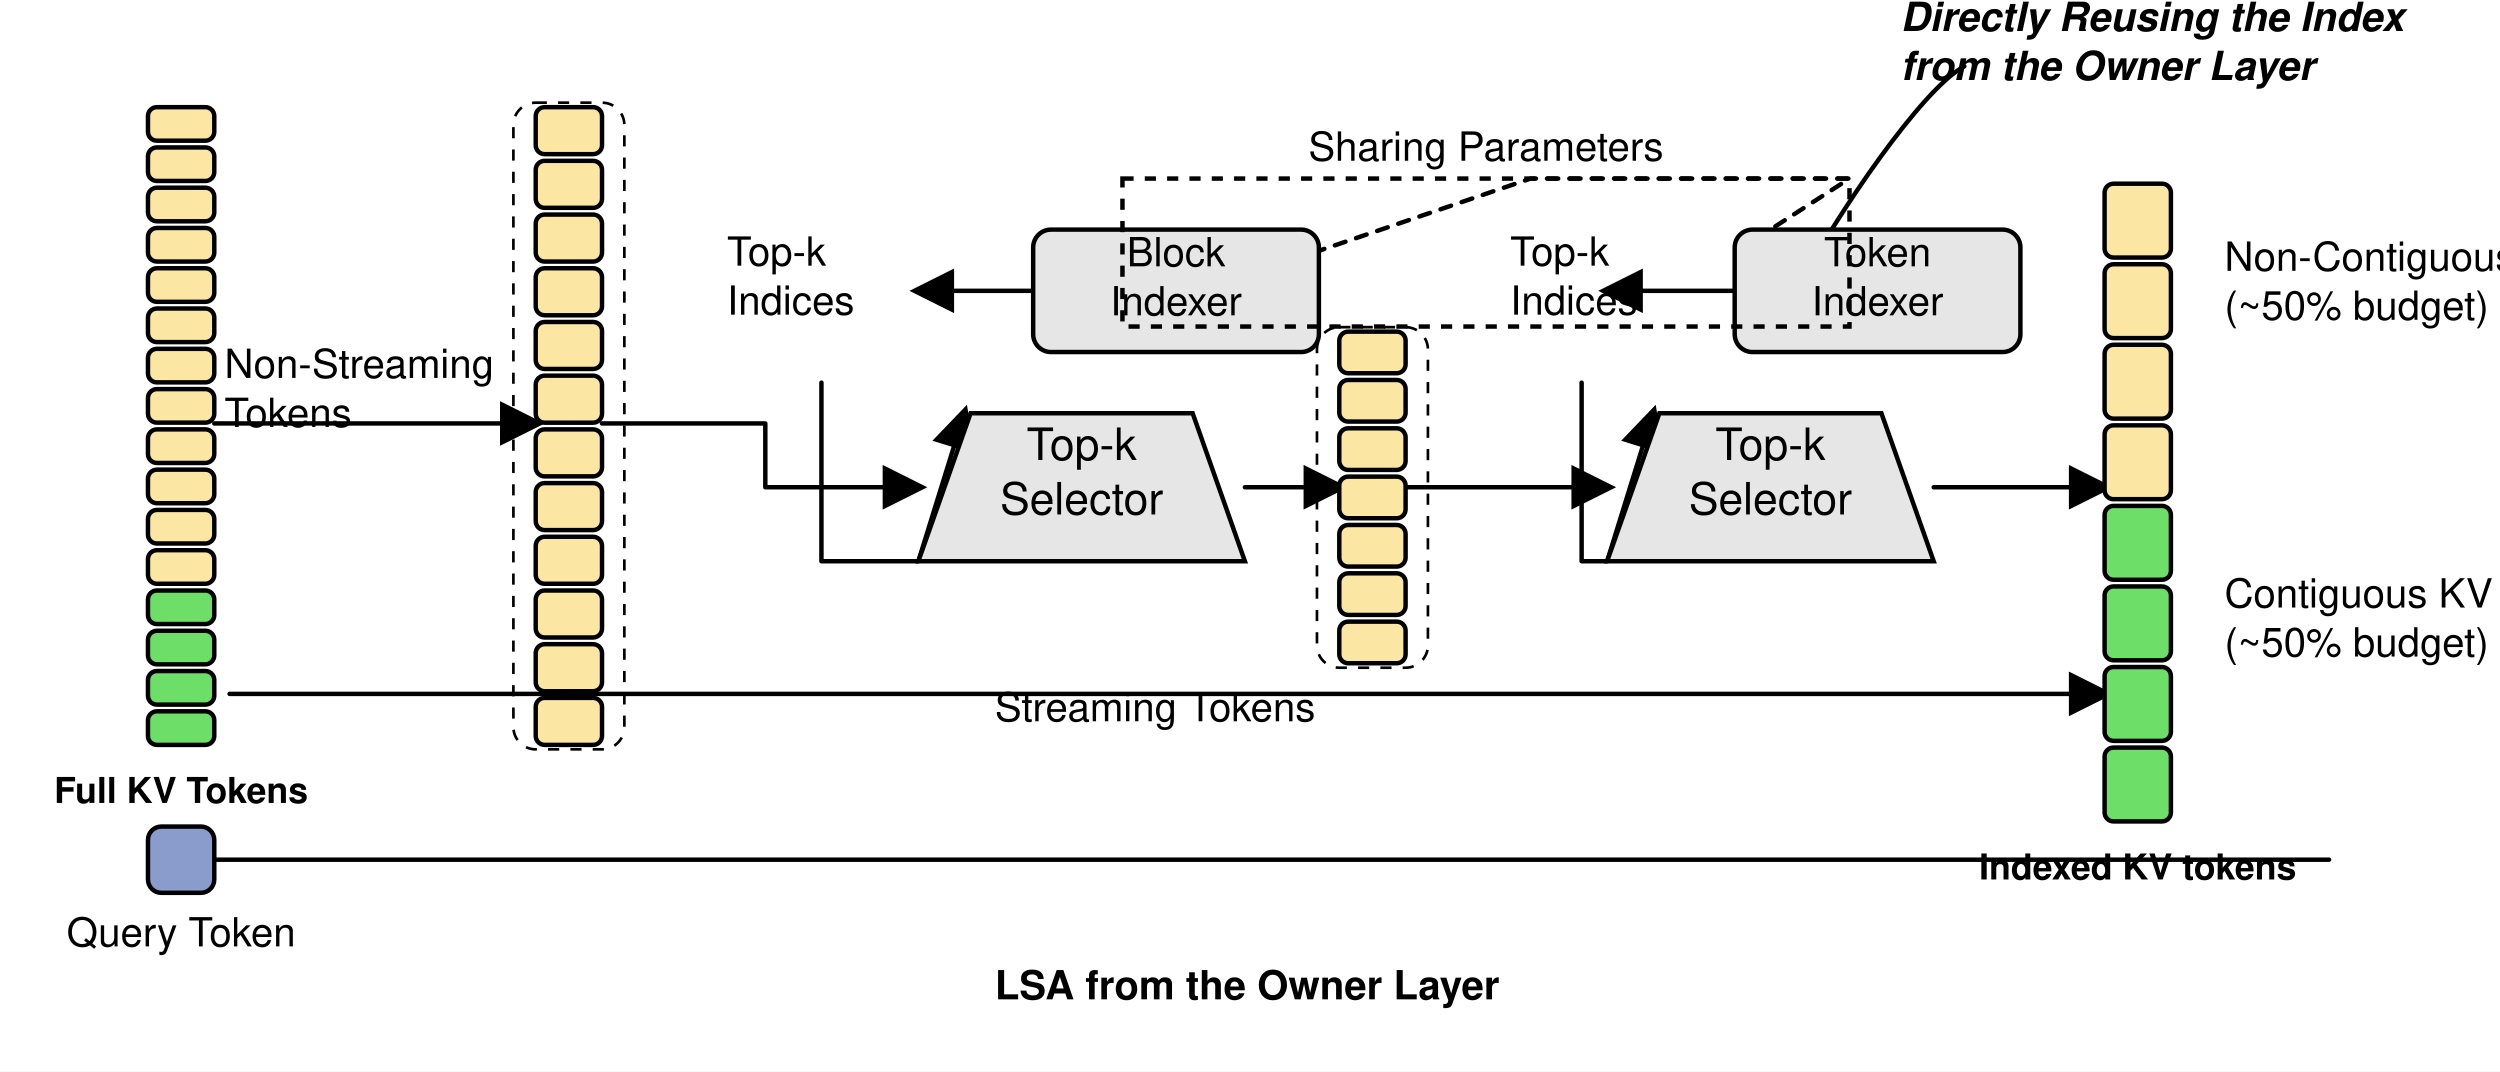
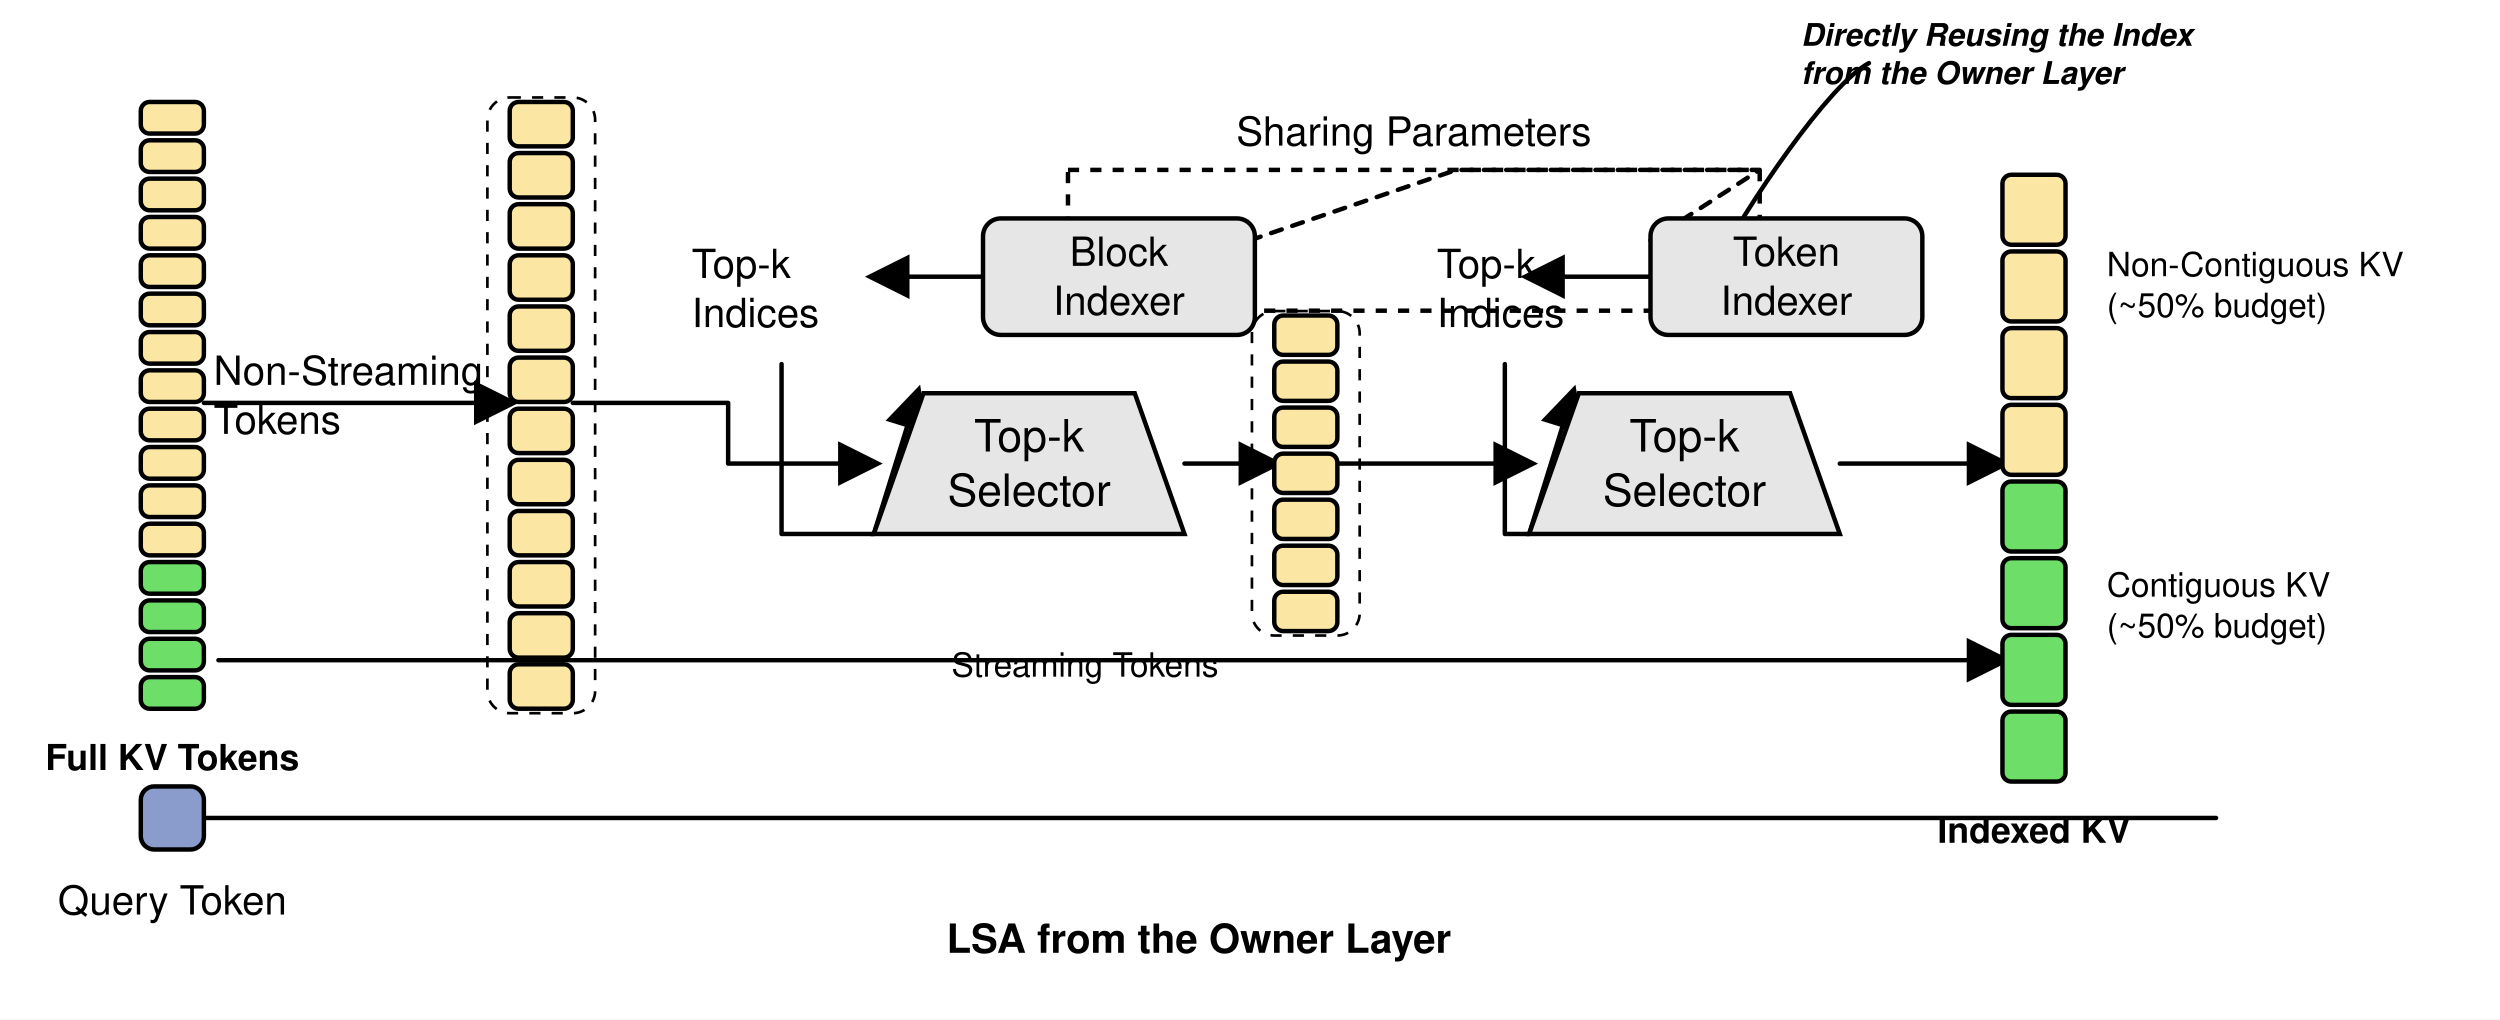
- <svg xmlns="http://www.w3.org/2000/svg" width="1120" height="480" viewBox="0 0 1120 480" role="img" aria-label="LSA KV indexing mechanism">
+ <svg xmlns="http://www.w3.org/2000/svg" width="1120" height="456.7" viewBox="0 0 1120 456.7" role="img" aria-label="LSA KV indexing mechanism">
  <defs>
    <style>text{font-family:Helvetica,Arial,sans-serif;fill:#000000}.figure-label{font-weight:400}.figure-label-strong{font-weight:700}.figure-edge{fill:none;stroke-linecap:round;stroke-linejoin:round}</style>
    <marker id="figure-arrow" markerWidth="10" markerHeight="10" refX="8" refY="5" orient="auto" markerUnits="strokeWidth">
      <path d="M0,0 L10,5 L0,10 Z" fill="#000000" />
    </marker>
    <marker id="figure-arrow-start" markerWidth="10" markerHeight="10" refX="2" refY="5" orient="auto" markerUnits="strokeWidth">
      <path d="M10,0 L0,5 L10,10 Z" fill="#000000" />
    </marker>
  </defs>
  <rect width="100%" height="100%" fill="#ffffff" />
  <g class="llm-figure profile-paper-algorithm">
-     <path id="full_to_subset" class="figure-edge" d="M96 189.71 L240 189.71" stroke="#000000" stroke-width="2" marker-end="url(#figure-arrow)" />
-     <path id="subset_to_selector" class="figure-edge" d="M269.71 189.71 L342.86 189.71 L342.86 218.29 L411.43 218.29" stroke="#000000" stroke-width="2" marker-end="url(#figure-arrow)" />
-     <path id="topk_1_down" class="figure-edge" d="M368 171.43 L368 251.43 L411.43 251.43 L432 185.14" stroke="#000000" stroke-width="2" marker-end="url(#figure-arrow)" />
-     <path id="block_indexer_to_topk" class="figure-edge" d="M462.86 130.29 L411.43 130.29" stroke="#000000" stroke-width="2" marker-end="url(#figure-arrow)" />
-     <path id="selector_to_selected" class="figure-edge" d="M557.71 218.29 L600 218.29" stroke="#000000" stroke-width="2" marker-end="url(#figure-arrow)" />
-     <path id="selected_to_selector" class="figure-edge" d="M629.71 218.29 L720 218.29" stroke="#000000" stroke-width="2" marker-end="url(#figure-arrow)" />
-     <path id="topk_2_down" class="figure-edge" d="M708.57 171.43 L708.57 251.43 L720 251.43 L740.57 185.14" stroke="#000000" stroke-width="2" marker-end="url(#figure-arrow)" />
-     <path id="token_indexer_to_topk" class="figure-edge" d="M777.14 130.29 L720 130.29" stroke="#000000" stroke-width="2" marker-end="url(#figure-arrow)" />
-     <path id="selector_to_indexed" class="figure-edge" d="M866.29 218.29 L942.86 218.29" stroke="#000000" stroke-width="2" marker-end="url(#figure-arrow)" />
-     <path id="streaming_tokens" class="figure-edge" d="M102.86 310.86 L942.86 310.86" stroke="#000000" stroke-width="2" marker-end="url(#figure-arrow)" />
-     <path id="query_line" class="figure-edge" d="M96 385.14 L1043.43 385.14" stroke="#000000" stroke-width="2" />
-     <path id="sharing_to_block" class="figure-edge" d="M588.57 113.14 L685.71 80 L828.57 80 L777.14 113.14" stroke="#000000" stroke-width="2" stroke-dasharray="5 5" />
-     <path id="reuse_annotation_arrow" class="figure-edge" d="M880 29.71 C861.14 39.77 823.43 95.09 804.57 130.29" stroke="#000000" stroke-width="2" marker-end="url(#figure-arrow)" />
-     <g id="full_kv_tokens" class="figure-primitive token-stack">
-       <rect x="66.29" y="48" width="29.71" height="15.04" rx="4" fill="#fbe7a3" stroke="#000000" stroke-width="2" />
-       <rect x="66.29" y="66.04" width="29.71" height="15.04" rx="4" fill="#fbe7a3" stroke="#000000" stroke-width="2" />
-       <rect x="66.29" y="84.09" width="29.71" height="15.04" rx="4" fill="#fbe7a3" stroke="#000000" stroke-width="2" />
-       <rect x="66.29" y="102.13" width="29.71" height="15.04" rx="4" fill="#fbe7a3" stroke="#000000" stroke-width="2" />
-       <rect x="66.29" y="120.18" width="29.71" height="15.04" rx="4" fill="#fbe7a3" stroke="#000000" stroke-width="2" />
-       <rect x="66.29" y="138.22" width="29.71" height="15.04" rx="4" fill="#fbe7a3" stroke="#000000" stroke-width="2" />
-       <rect x="66.29" y="156.27" width="29.71" height="15.04" rx="4" fill="#fbe7a3" stroke="#000000" stroke-width="2" />
-       <rect x="66.29" y="174.31" width="29.71" height="15.04" rx="4" fill="#fbe7a3" stroke="#000000" stroke-width="2" />
-       <rect x="66.29" y="192.36" width="29.71" height="15.04" rx="4" fill="#fbe7a3" stroke="#000000" stroke-width="2" />
-       <rect x="66.29" y="210.4" width="29.71" height="15.04" rx="4" fill="#fbe7a3" stroke="#000000" stroke-width="2" />
-       <rect x="66.29" y="228.45" width="29.71" height="15.04" rx="4" fill="#fbe7a3" stroke="#000000" stroke-width="2" />
-       <rect x="66.29" y="246.49" width="29.71" height="15.04" rx="4" fill="#fbe7a3" stroke="#000000" stroke-width="2" />
-       <rect x="66.29" y="264.54" width="29.71" height="15.04" rx="4" fill="#6dde67" stroke="#000000" stroke-width="2" />
-       <rect x="66.29" y="282.58" width="29.71" height="15.04" rx="4" fill="#6dde67" stroke="#000000" stroke-width="2" />
-       <rect x="66.29" y="300.63" width="29.71" height="15.04" rx="4" fill="#6dde67" stroke="#000000" stroke-width="2" />
-       <rect x="66.29" y="318.67" width="29.71" height="15.04" rx="4" fill="#6dde67" stroke="#000000" stroke-width="2" />
-       <text x="81.14" y="359.71" font-size="16" text-anchor="middle" font-weight="700" font-style="normal" fill="#000000">Full KV Tokens</text>
+     <g id="sharing_parameters" class="figure-primitive group-box" data-z-index="0">
+       <rect class="dashed-window-box" x="478.45" y="76.12" width="309.9" height="63.07" rx="0" fill="none" stroke="#000000" stroke-width="2" stroke-dasharray="5 5" />
+       <text x="633.4" y="65.24" font-size="18" text-anchor="middle" font-weight="400" font-style="normal" fill="#000000">Sharing Parameters</text>
    </g>
-     <g id="query_token" class="figure-primitive token">
-       <rect x="66.29" y="370.29" width="29.71" height="29.71" rx="6" fill="#8a9ccc" stroke="#000000" stroke-width="2" />
-       <text x="81.14" y="424" font-size="18" text-anchor="middle" font-weight="400" font-style="normal" fill="#000000">Query Token</text>
+     <path id="full_to_subset" class="figure-edge" d="M91.34 180.5 L228.35 180.5" stroke="#000000" stroke-width="2" marker-end="url(#figure-arrow)" />
+     <path id="subset_to_selector" class="figure-edge" d="M256.62 180.5 L326.21 180.5 L326.21 207.69 L391.46 207.69" stroke="#000000" stroke-width="2" marker-end="url(#figure-arrow)" />
+     <path id="topk_1_down" class="figure-edge" d="M350.14 163.11 L350.14 239.22 L391.46 239.22 L411.03 176.16" stroke="#000000" stroke-width="2" marker-end="url(#figure-arrow)" />
+     <path id="block_indexer_to_topk" class="figure-edge" d="M440.39 123.96 L391.46 123.96" stroke="#000000" stroke-width="2" marker-end="url(#figure-arrow)" />
+     <path id="selector_to_selected" class="figure-edge" d="M530.64 207.69 L570.87 207.69" stroke="#000000" stroke-width="2" marker-end="url(#figure-arrow)" />
+     <path id="selected_to_selector" class="figure-edge" d="M599.15 207.69 L685.05 207.69" stroke="#000000" stroke-width="2" marker-end="url(#figure-arrow)" />
+     <path id="topk_2_down" class="figure-edge" d="M674.17 163.11 L674.17 239.22 L685.05 239.22 L704.62 176.16" stroke="#000000" stroke-width="2" marker-end="url(#figure-arrow)" />
+     <path id="token_indexer_to_topk" class="figure-edge" d="M739.42 123.96 L685.05 123.96" stroke="#000000" stroke-width="2" marker-end="url(#figure-arrow)" />
+     <path id="selector_to_indexed" class="figure-edge" d="M824.23 207.69 L897.09 207.69" stroke="#000000" stroke-width="2" marker-end="url(#figure-arrow)" />
+     <path id="streaming_tokens" class="figure-edge" d="M97.86 295.77 L897.09 295.77" stroke="#000000" stroke-width="2" marker-end="url(#figure-arrow)" />
+     <path id="query_line" class="figure-edge" d="M91.34 366.45 L992.78 366.45" stroke="#000000" stroke-width="2" />
+     <path id="sharing_to_block" class="figure-edge" d="M560 107.65 L652.43 76.12 L788.35 76.12 L739.42 107.65" stroke="#000000" stroke-width="2" stroke-dasharray="5 5" />
+     <path id="reuse_annotation_arrow" class="figure-edge" d="M837.28 28.27 C819.34 37.84 783.46 90.47 765.51 123.96" stroke="#000000" stroke-width="2" marker-end="url(#figure-arrow)" />
+     <g id="full_kv_tokens" class="figure-primitive token-stack" data-z-index="30">
+       <rect x="63.07" y="45.67" width="28.27" height="14.18" rx="4" fill="#fbe7a3" stroke="#000000" stroke-width="2" />
+       <rect x="63.07" y="62.85" width="28.27" height="14.18" rx="4" fill="#fbe7a3" stroke="#000000" stroke-width="2" />
+       <rect x="63.07" y="80.03" width="28.27" height="14.18" rx="4" fill="#fbe7a3" stroke="#000000" stroke-width="2" />
+       <rect x="63.07" y="97.2" width="28.27" height="14.18" rx="4" fill="#fbe7a3" stroke="#000000" stroke-width="2" />
+       <rect x="63.07" y="114.38" width="28.27" height="14.18" rx="4" fill="#fbe7a3" stroke="#000000" stroke-width="2" />
+       <rect x="63.07" y="131.56" width="28.27" height="14.18" rx="4" fill="#fbe7a3" stroke="#000000" stroke-width="2" />
+       <rect x="63.07" y="148.74" width="28.27" height="14.18" rx="4" fill="#fbe7a3" stroke="#000000" stroke-width="2" />
+       <rect x="63.07" y="165.91" width="28.27" height="14.18" rx="4" fill="#fbe7a3" stroke="#000000" stroke-width="2" />
+       <rect x="63.07" y="183.09" width="28.27" height="14.18" rx="4" fill="#fbe7a3" stroke="#000000" stroke-width="2" />
+       <rect x="63.07" y="200.27" width="28.27" height="14.18" rx="4" fill="#fbe7a3" stroke="#000000" stroke-width="2" />
+       <rect x="63.07" y="217.45" width="28.27" height="14.18" rx="4" fill="#fbe7a3" stroke="#000000" stroke-width="2" />
+       <rect x="63.07" y="234.63" width="28.27" height="14.18" rx="4" fill="#fbe7a3" stroke="#000000" stroke-width="2" />
+       <rect x="63.07" y="251.8" width="28.27" height="14.18" rx="4" fill="#6dde67" stroke="#000000" stroke-width="2" />
+       <rect x="63.07" y="268.98" width="28.27" height="14.18" rx="4" fill="#6dde67" stroke="#000000" stroke-width="2" />
+       <rect x="63.07" y="286.16" width="28.27" height="14.18" rx="4" fill="#6dde67" stroke="#000000" stroke-width="2" />
+       <rect x="63.07" y="303.34" width="28.27" height="14.18" rx="4" fill="#6dde67" stroke="#000000" stroke-width="2" />
+       <text x="77.2" y="344.95" font-size="16" text-anchor="middle" font-weight="700" font-style="normal" fill="#000000">Full KV Tokens</text>
    </g>
-     <g id="non_streaming_label" class="figure-primitive annotation">
-       <text x="100.57" y="169.31" font-size="18" text-anchor="start" font-weight="400" font-style="normal" fill="#000000">Non-Streaming</text>
-       <text x="100.57" y="191.27" font-size="18" text-anchor="start" font-weight="400" font-style="normal" fill="#000000">Tokens</text>
+     <g id="query_token" class="figure-primitive token" data-z-index="30">
+       <rect x="63.07" y="352.31" width="28.27" height="28.27" rx="6" fill="#8a9ccc" stroke="#000000" stroke-width="2" />
+       <text x="77.2" y="409.7" font-size="18" text-anchor="middle" font-weight="400" font-style="normal" fill="#000000">Query Token</text>
    </g>
-     <g id="non_streaming_subset" class="figure-primitive token-stack">
-       <rect x="230" y="46" width="49.71" height="289.71" rx="10" fill="none" stroke="#000000" stroke-width="1.2" stroke-dasharray="5 5" />
-       <rect x="240" y="48" width="29.71" height="21.06" rx="4" fill="#fbe7a3" stroke="#000000" stroke-width="2" />
-       <rect x="240" y="72.06" width="29.71" height="21.06" rx="4" fill="#fbe7a3" stroke="#000000" stroke-width="2" />
-       <rect x="240" y="96.12" width="29.71" height="21.06" rx="4" fill="#fbe7a3" stroke="#000000" stroke-width="2" />
-       <rect x="240" y="120.18" width="29.71" height="21.06" rx="4" fill="#fbe7a3" stroke="#000000" stroke-width="2" />
-       <rect x="240" y="144.24" width="29.71" height="21.06" rx="4" fill="#fbe7a3" stroke="#000000" stroke-width="2" />
-       <rect x="240" y="168.3" width="29.71" height="21.06" rx="4" fill="#fbe7a3" stroke="#000000" stroke-width="2" />
-       <rect x="240" y="192.36" width="29.71" height="21.06" rx="4" fill="#fbe7a3" stroke="#000000" stroke-width="2" />
-       <rect x="240" y="216.42" width="29.71" height="21.06" rx="4" fill="#fbe7a3" stroke="#000000" stroke-width="2" />
-       <rect x="240" y="240.48" width="29.71" height="21.06" rx="4" fill="#fbe7a3" stroke="#000000" stroke-width="2" />
-       <rect x="240" y="264.54" width="29.71" height="21.06" rx="4" fill="#fbe7a3" stroke="#000000" stroke-width="2" />
-       <rect x="240" y="288.6" width="29.71" height="21.06" rx="4" fill="#fbe7a3" stroke="#000000" stroke-width="2" />
-       <rect x="240" y="312.65" width="29.71" height="21.06" rx="4" fill="#fbe7a3" stroke="#000000" stroke-width="2" />
+     <g id="non_streaming_subset" class="figure-primitive token-stack" data-z-index="30">
+       <rect x="218.35" y="43.67" width="48.27" height="275.84" rx="10" fill="none" stroke="#000000" stroke-width="1.2" stroke-dasharray="5 5" />
+       <rect x="228.35" y="45.67" width="28.27" height="19.9" rx="4" fill="#fbe7a3" stroke="#000000" stroke-width="2" />
+       <rect x="228.35" y="68.57" width="28.27" height="19.9" rx="4" fill="#fbe7a3" stroke="#000000" stroke-width="2" />
+       <rect x="228.35" y="91.48" width="28.27" height="19.9" rx="4" fill="#fbe7a3" stroke="#000000" stroke-width="2" />
+       <rect x="228.35" y="114.38" width="28.27" height="19.9" rx="4" fill="#fbe7a3" stroke="#000000" stroke-width="2" />
+       <rect x="228.35" y="137.28" width="28.27" height="19.9" rx="4" fill="#fbe7a3" stroke="#000000" stroke-width="2" />
+       <rect x="228.35" y="160.19" width="28.27" height="19.9" rx="4" fill="#fbe7a3" stroke="#000000" stroke-width="2" />
+       <rect x="228.35" y="183.09" width="28.27" height="19.9" rx="4" fill="#fbe7a3" stroke="#000000" stroke-width="2" />
+       <rect x="228.35" y="206" width="28.27" height="19.9" rx="4" fill="#fbe7a3" stroke="#000000" stroke-width="2" />
+       <rect x="228.35" y="228.9" width="28.27" height="19.9" rx="4" fill="#fbe7a3" stroke="#000000" stroke-width="2" />
+       <rect x="228.35" y="251.8" width="28.27" height="19.9" rx="4" fill="#fbe7a3" stroke="#000000" stroke-width="2" />
+       <rect x="228.35" y="274.71" width="28.27" height="19.9" rx="4" fill="#fbe7a3" stroke="#000000" stroke-width="2" />
+       <rect x="228.35" y="297.61" width="28.27" height="19.9" rx="4" fill="#fbe7a3" stroke="#000000" stroke-width="2" />
    </g>
-     <g id="block_topk_selector" class="figure-primitive selector">
-       <polygon class="selector-trapezoid" points="434.83,185.14 534.31,185.14 557.71,251.43 411.43,251.43" fill="#e6e6e6" stroke="#000000" stroke-width="2" />
-       <text x="484.57" y="206.09" font-size="20" text-anchor="middle" font-weight="400" font-style="normal" fill="#000000">Top-k</text>
-       <text x="484.57" y="230.49" font-size="20" text-anchor="middle" font-weight="400" font-style="normal" fill="#000000">Selector</text>
+     <g id="selected_blocks" class="figure-primitive token-stack" data-z-index="30">
+       <rect x="560.87" y="139.36" width="48.27" height="145.36" rx="10" fill="none" stroke="#000000" stroke-width="1.2" stroke-dasharray="5 5" />
+       <rect x="570.87" y="141.36" width="28.27" height="17.62" rx="4" fill="#fbe7a3" stroke="#000000" stroke-width="2" />
+       <rect x="570.87" y="161.98" width="28.27" height="17.62" rx="4" fill="#fbe7a3" stroke="#000000" stroke-width="2" />
+       <rect x="570.87" y="182.6" width="28.27" height="17.62" rx="4" fill="#fbe7a3" stroke="#000000" stroke-width="2" />
+       <rect x="570.87" y="203.23" width="28.27" height="17.62" rx="4" fill="#fbe7a3" stroke="#000000" stroke-width="2" />
+       <rect x="570.87" y="223.85" width="28.27" height="17.62" rx="4" fill="#fbe7a3" stroke="#000000" stroke-width="2" />
+       <rect x="570.87" y="244.47" width="28.27" height="17.62" rx="4" fill="#fbe7a3" stroke="#000000" stroke-width="2" />
+       <rect x="570.87" y="265.1" width="28.27" height="17.62" rx="4" fill="#fbe7a3" stroke="#000000" stroke-width="2" />
    </g>
-     <g id="block_indexer" class="figure-primitive indexer">
-       <rect x="462.86" y="102.86" width="128" height="54.86" rx="8" fill="#e6e6e6" stroke="#000000" stroke-width="2" />
-       <text x="526.86" y="119.31" font-size="18" text-anchor="middle" font-weight="400" font-style="normal" fill="#000000">Block</text>
-       <text x="526.86" y="141.27" font-size="18" text-anchor="middle" font-weight="400" font-style="normal" fill="#000000">Indexer</text>
+     <g id="indexed_kv_tokens" class="figure-primitive token-stack" data-z-index="30">
+       <rect x="897.09" y="78.29" width="28.27" height="31.36" rx="4" fill="#fbe7a3" stroke="#000000" stroke-width="2" />
+       <rect x="897.09" y="112.65" width="28.27" height="31.36" rx="4" fill="#fbe7a3" stroke="#000000" stroke-width="2" />
+       <rect x="897.09" y="147" width="28.27" height="31.36" rx="4" fill="#fbe7a3" stroke="#000000" stroke-width="2" />
+       <rect x="897.09" y="181.36" width="28.27" height="31.36" rx="4" fill="#fbe7a3" stroke="#000000" stroke-width="2" />
+       <rect x="897.09" y="215.71" width="28.27" height="31.36" rx="4" fill="#6dde67" stroke="#000000" stroke-width="2" />
+       <rect x="897.09" y="250.07" width="28.27" height="31.36" rx="4" fill="#6dde67" stroke="#000000" stroke-width="2" />
+       <rect x="897.09" y="284.42" width="28.27" height="31.36" rx="4" fill="#6dde67" stroke="#000000" stroke-width="2" />
+       <rect x="897.09" y="318.78" width="28.27" height="31.36" rx="4" fill="#6dde67" stroke="#000000" stroke-width="2" />
+       <text x="911.22" y="377.58" font-size="16" text-anchor="middle" font-weight="700" font-style="normal" fill="#000000">Indexed KV</text>
    </g>
-     <g id="topk_indices_1" class="figure-primitive annotation">
-       <text x="325.71" y="119.02" font-size="18" text-anchor="start" font-weight="400" font-style="normal" fill="#000000">Top-k</text>
-       <text x="325.71" y="140.98" font-size="18" text-anchor="start" font-weight="400" font-style="normal" fill="#000000">Indices</text>
+     <g id="block_topk_selector" class="figure-primitive selector" data-z-index="40">
+       <polygon class="selector-trapezoid" points="413.73,176.16 508.37,176.16 530.64,239.22 391.46,239.22" fill="#e6e6e6" stroke="#000000" stroke-width="2" />
+       <text x="461.05" y="202.29" font-size="20" text-anchor="middle" font-weight="400" font-style="normal" fill="#000000">Top-k</text>
+       <text x="461.05" y="226.69" font-size="20" text-anchor="middle" font-weight="400" font-style="normal" fill="#000000">Selector</text>
    </g>
-     <g id="selected_blocks" class="figure-primitive token-stack">
-       <rect x="590" y="146.57" width="49.71" height="152.57" rx="10" fill="none" stroke="#000000" stroke-width="1.2" stroke-dasharray="5 5" />
-       <rect x="600" y="148.57" width="29.71" height="18.65" rx="4" fill="#fbe7a3" stroke="#000000" stroke-width="2" />
-       <rect x="600" y="170.22" width="29.71" height="18.65" rx="4" fill="#fbe7a3" stroke="#000000" stroke-width="2" />
-       <rect x="600" y="191.88" width="29.71" height="18.65" rx="4" fill="#fbe7a3" stroke="#000000" stroke-width="2" />
-       <rect x="600" y="213.53" width="29.71" height="18.65" rx="4" fill="#fbe7a3" stroke="#000000" stroke-width="2" />
-       <rect x="600" y="235.18" width="29.71" height="18.65" rx="4" fill="#fbe7a3" stroke="#000000" stroke-width="2" />
-       <rect x="600" y="256.84" width="29.71" height="18.65" rx="4" fill="#fbe7a3" stroke="#000000" stroke-width="2" />
-       <rect x="600" y="278.49" width="29.71" height="18.65" rx="4" fill="#fbe7a3" stroke="#000000" stroke-width="2" />
+     <g id="block_indexer" class="figure-primitive indexer" data-z-index="40">
+       <rect x="440.39" y="97.86" width="121.79" height="52.19" rx="8" fill="#e6e6e6" stroke="#000000" stroke-width="2" />
+       <text x="501.28" y="119.1" font-size="18" text-anchor="middle" font-weight="400" font-style="normal" fill="#000000">Block</text>
+       <text x="501.28" y="141.06" font-size="18" text-anchor="middle" font-weight="400" font-style="normal" fill="#000000">Indexer</text>
    </g>
-     <g id="token_topk_selector" class="figure-primitive selector">
-       <polygon class="selector-trapezoid" points="743.41,185.14 842.88,185.14 866.29,251.43 720,251.43" fill="#e6e6e6" stroke="#000000" stroke-width="2" />
-       <text x="793.14" y="206.09" font-size="20" text-anchor="middle" font-weight="400" font-style="normal" fill="#000000">Top-k</text>
-       <text x="793.14" y="230.49" font-size="20" text-anchor="middle" font-weight="400" font-style="normal" fill="#000000">Selector</text>
+     <g id="token_topk_selector" class="figure-primitive selector" data-z-index="40">
+       <polygon class="selector-trapezoid" points="707.32,176.16 801.96,176.16 824.23,239.22 685.05,239.22" fill="#e6e6e6" stroke="#000000" stroke-width="2" />
+       <text x="754.64" y="202.29" font-size="20" text-anchor="middle" font-weight="400" font-style="normal" fill="#000000">Top-k</text>
+       <text x="754.64" y="226.69" font-size="20" text-anchor="middle" font-weight="400" font-style="normal" fill="#000000">Selector</text>
    </g>
-     <g id="token_indexer" class="figure-primitive indexer">
-       <rect x="777.14" y="102.86" width="128" height="54.86" rx="8" fill="#e6e6e6" stroke="#000000" stroke-width="2" />
-       <text x="841.14" y="119.31" font-size="18" text-anchor="middle" font-weight="400" font-style="normal" fill="#000000">Token</text>
-       <text x="841.14" y="141.27" font-size="18" text-anchor="middle" font-weight="400" font-style="normal" fill="#000000">Indexer</text>
+     <g id="token_indexer" class="figure-primitive indexer" data-z-index="40">
+       <rect x="739.42" y="97.86" width="121.79" height="52.19" rx="8" fill="#e6e6e6" stroke="#000000" stroke-width="2" />
+       <text x="800.31" y="119.1" font-size="18" text-anchor="middle" font-weight="400" font-style="normal" fill="#000000">Token</text>
+       <text x="800.31" y="141.06" font-size="18" text-anchor="middle" font-weight="400" font-style="normal" fill="#000000">Indexer</text>
    </g>
-     <g id="topk_indices_2" class="figure-primitive annotation">
-       <text x="676.57" y="119.02" font-size="18" text-anchor="start" font-weight="400" font-style="normal" fill="#000000">Top-k</text>
-       <text x="676.57" y="140.98" font-size="18" text-anchor="start" font-weight="400" font-style="normal" fill="#000000">Indices</text>
+     <g id="non_streaming_label" class="figure-primitive annotation" data-z-index="60">
+       <text x="95.69" y="172.41" font-size="18" text-anchor="start" font-weight="400" font-style="normal" fill="#000000">Non-Streaming</text>
+       <text x="95.69" y="194.37" font-size="18" text-anchor="start" font-weight="400" font-style="normal" fill="#000000">Tokens</text>
    </g>
-     <g id="indexed_kv_tokens" class="figure-primitive token-stack">
-       <rect x="942.86" y="82.29" width="29.71" height="33.09" rx="4" fill="#fbe7a3" stroke="#000000" stroke-width="2" />
-       <rect x="942.86" y="118.38" width="29.71" height="33.09" rx="4" fill="#fbe7a3" stroke="#000000" stroke-width="2" />
-       <rect x="942.86" y="154.46" width="29.71" height="33.09" rx="4" fill="#fbe7a3" stroke="#000000" stroke-width="2" />
-       <rect x="942.86" y="190.55" width="29.71" height="33.09" rx="4" fill="#fbe7a3" stroke="#000000" stroke-width="2" />
-       <rect x="942.86" y="226.64" width="29.71" height="33.09" rx="4" fill="#6dde67" stroke="#000000" stroke-width="2" />
-       <rect x="942.86" y="262.73" width="29.71" height="33.09" rx="4" fill="#6dde67" stroke="#000000" stroke-width="2" />
-       <rect x="942.86" y="298.82" width="29.71" height="33.09" rx="4" fill="#6dde67" stroke="#000000" stroke-width="2" />
-       <rect x="942.86" y="334.91" width="29.71" height="33.09" rx="4" fill="#6dde67" stroke="#000000" stroke-width="2" />
-       <text x="957.71" y="394" font-size="16" text-anchor="middle" font-weight="700" font-style="normal" fill="#000000">Indexed KV tokens</text>
+     <g id="topk_indices_1" class="figure-primitive annotation" data-z-index="60">
+       <text x="309.9" y="124.56" font-size="18" text-anchor="start" font-weight="400" font-style="normal" fill="#000000">Top-k</text>
+       <text x="309.9" y="146.52" font-size="18" text-anchor="start" font-weight="400" font-style="normal" fill="#000000">Indices</text>
    </g>
-     <g id="non_contiguous_label" class="figure-primitive annotation">
-       <text x="996.57" y="121.31" font-size="18" text-anchor="start" font-weight="400" font-style="normal" fill="#000000">Non-Contiguous KV</text>
-       <text x="996.57" y="143.27" font-size="18" text-anchor="start" font-weight="400" font-style="normal" fill="#000000">(~50% budget)</text>
+     <g id="topk_indices_2" class="figure-primitive annotation" data-z-index="60">
+       <text x="643.73" y="124.56" font-size="18" text-anchor="start" font-weight="400" font-style="normal" fill="#000000">Top-k</text>
+       <text x="643.73" y="146.52" font-size="18" text-anchor="start" font-weight="400" font-style="normal" fill="#000000">Indices</text>
    </g>
-     <g id="contiguous_label" class="figure-primitive annotation">
-       <text x="996.57" y="272.16" font-size="18" text-anchor="start" font-weight="400" font-style="normal" fill="#000000">Contiguous KV</text>
-       <text x="996.57" y="294.12" font-size="18" text-anchor="start" font-weight="400" font-style="normal" fill="#000000">(~50% budget)</text>
+     <g id="non_contiguous_label" class="figure-primitive annotation" data-z-index="60">
+       <text x="943.84" y="123.74" font-size="15" text-anchor="start" font-weight="400" font-style="normal" fill="#000000">Non-Contiguous KV</text>
+       <text x="943.84" y="142.04" font-size="15" text-anchor="start" font-weight="400" font-style="normal" fill="#000000">(~50% budget)</text>
    </g>
-     <g id="sharing_parameters" class="figure-primitive group-box">
-       <rect class="dashed-window-box" x="502.86" y="80" width="325.71" height="66.29" rx="0" fill="none" stroke="#000000" stroke-width="2" stroke-dasharray="5 5" />
-       <text x="665.71" y="72" font-size="18" text-anchor="middle" font-weight="400" font-style="normal" fill="#000000">Sharing Parameters</text>
+     <g id="contiguous_label" class="figure-primitive annotation" data-z-index="60">
+       <text x="943.84" y="267.27" font-size="15" text-anchor="start" font-weight="400" font-style="normal" fill="#000000">Contiguous KV</text>
+       <text x="943.84" y="285.57" font-size="15" text-anchor="start" font-weight="400" font-style="normal" fill="#000000">(~50% budget)</text>
    </g>
-     <g id="reuse_annotation" class="figure-primitive annotation">
-       <text x="851.43" y="13.88" font-size="18" text-anchor="start" font-weight="700" font-style="italic" fill="#000000">Directly Reusing the Index</text>
-       <text x="851.43" y="35.84" font-size="18" text-anchor="start" font-weight="700" font-style="italic" fill="#000000">from the Owner Layer</text>
+     <g id="reuse_annotation" class="figure-primitive annotation" data-z-index="60">
+       <text x="806.83" y="20.52" font-size="14" text-anchor="start" font-weight="700" font-style="italic" fill="#000000">Directly Reusing the Index</text>
+       <text x="806.83" y="37.6" font-size="14" text-anchor="start" font-weight="700" font-style="italic" fill="#000000">from the Owner Layer</text>
    </g>
-     <g id="streaming_label" class="figure-primitive annotation">
-       <text x="445.71" y="323.14" font-size="18" text-anchor="start" font-weight="400" font-style="normal" fill="#000000">Streaming Tokens</text>
+     <g id="streaming_label" class="figure-primitive annotation" data-z-index="60">
+       <text x="426.25" y="303.16" font-size="15" text-anchor="start" font-weight="400" font-style="normal" fill="#000000">Streaming Tokens</text>
    </g>
-     <g id="owner_layer_label" class="figure-primitive annotation">
-       <text x="445.71" y="447.71" font-size="18" text-anchor="start" font-weight="700" font-style="normal" fill="#000000">LSA from the Owner Layer</text>
+     <g id="owner_layer_label" class="figure-primitive annotation" data-z-index="60">
+       <text x="424.08" y="426.85" font-size="18" text-anchor="start" font-weight="700" font-style="normal" fill="#000000">LSA from the Owner Layer</text>
    </g>
  </g>
</svg>
